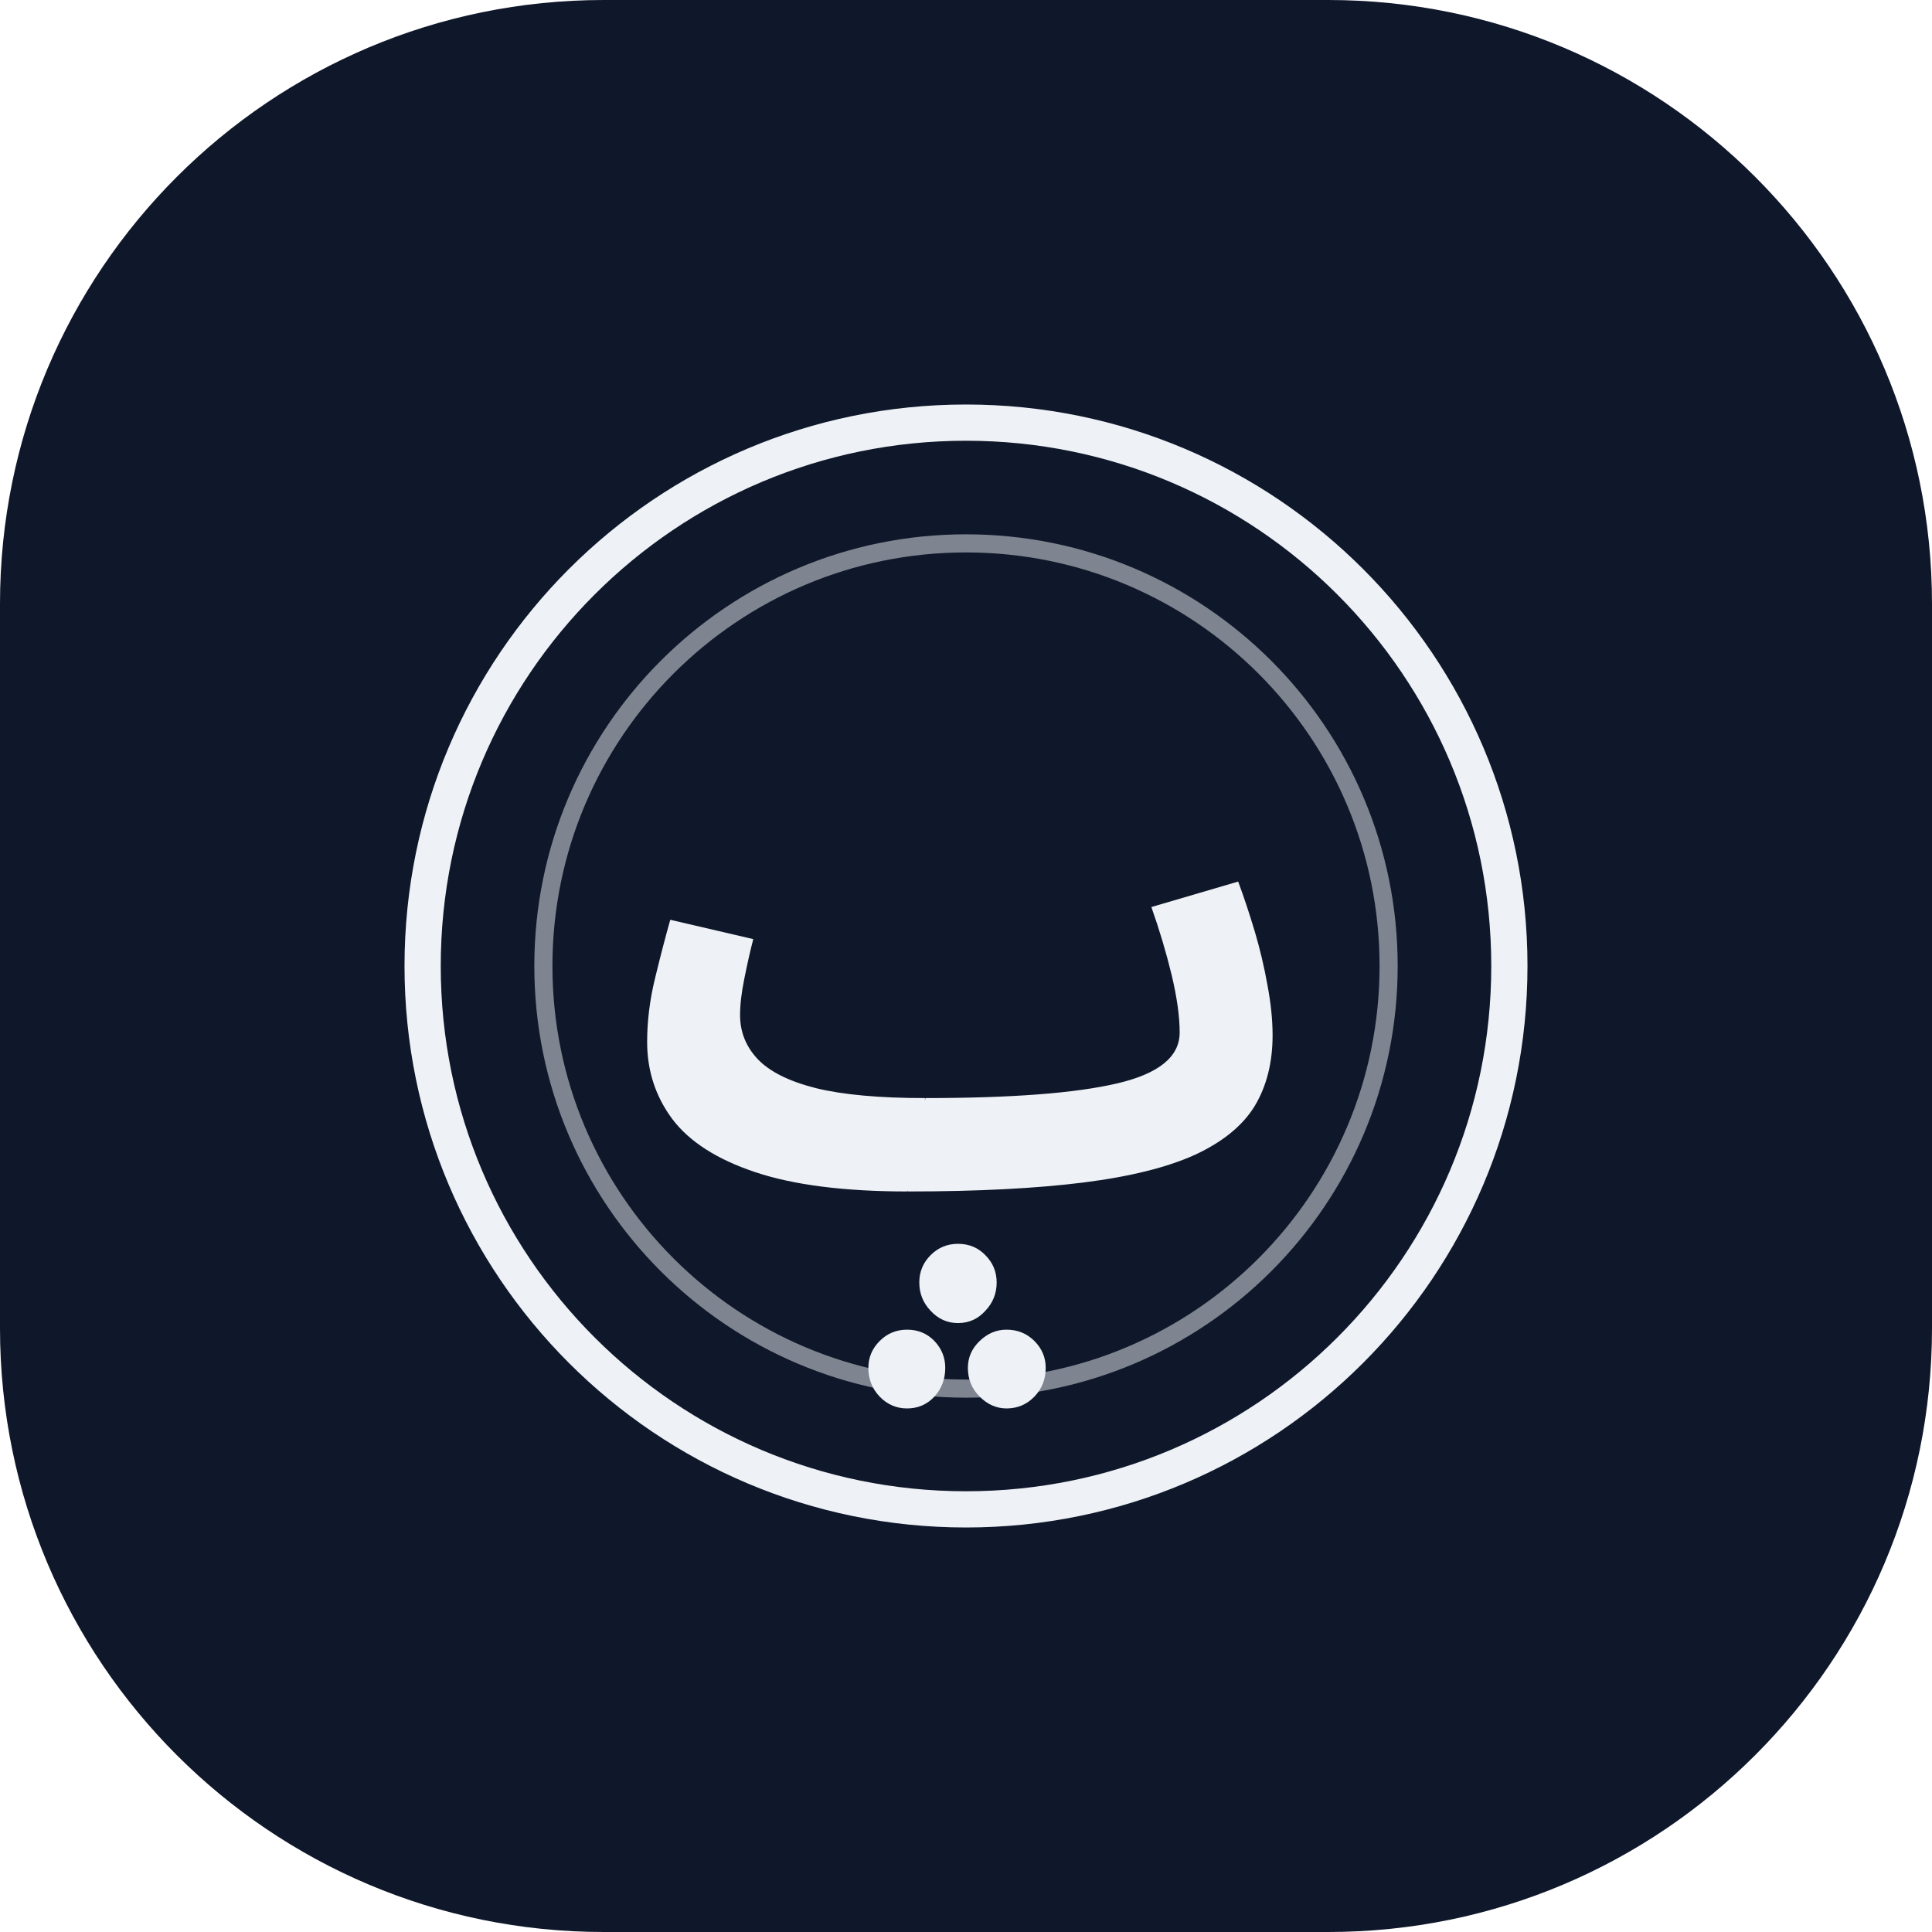
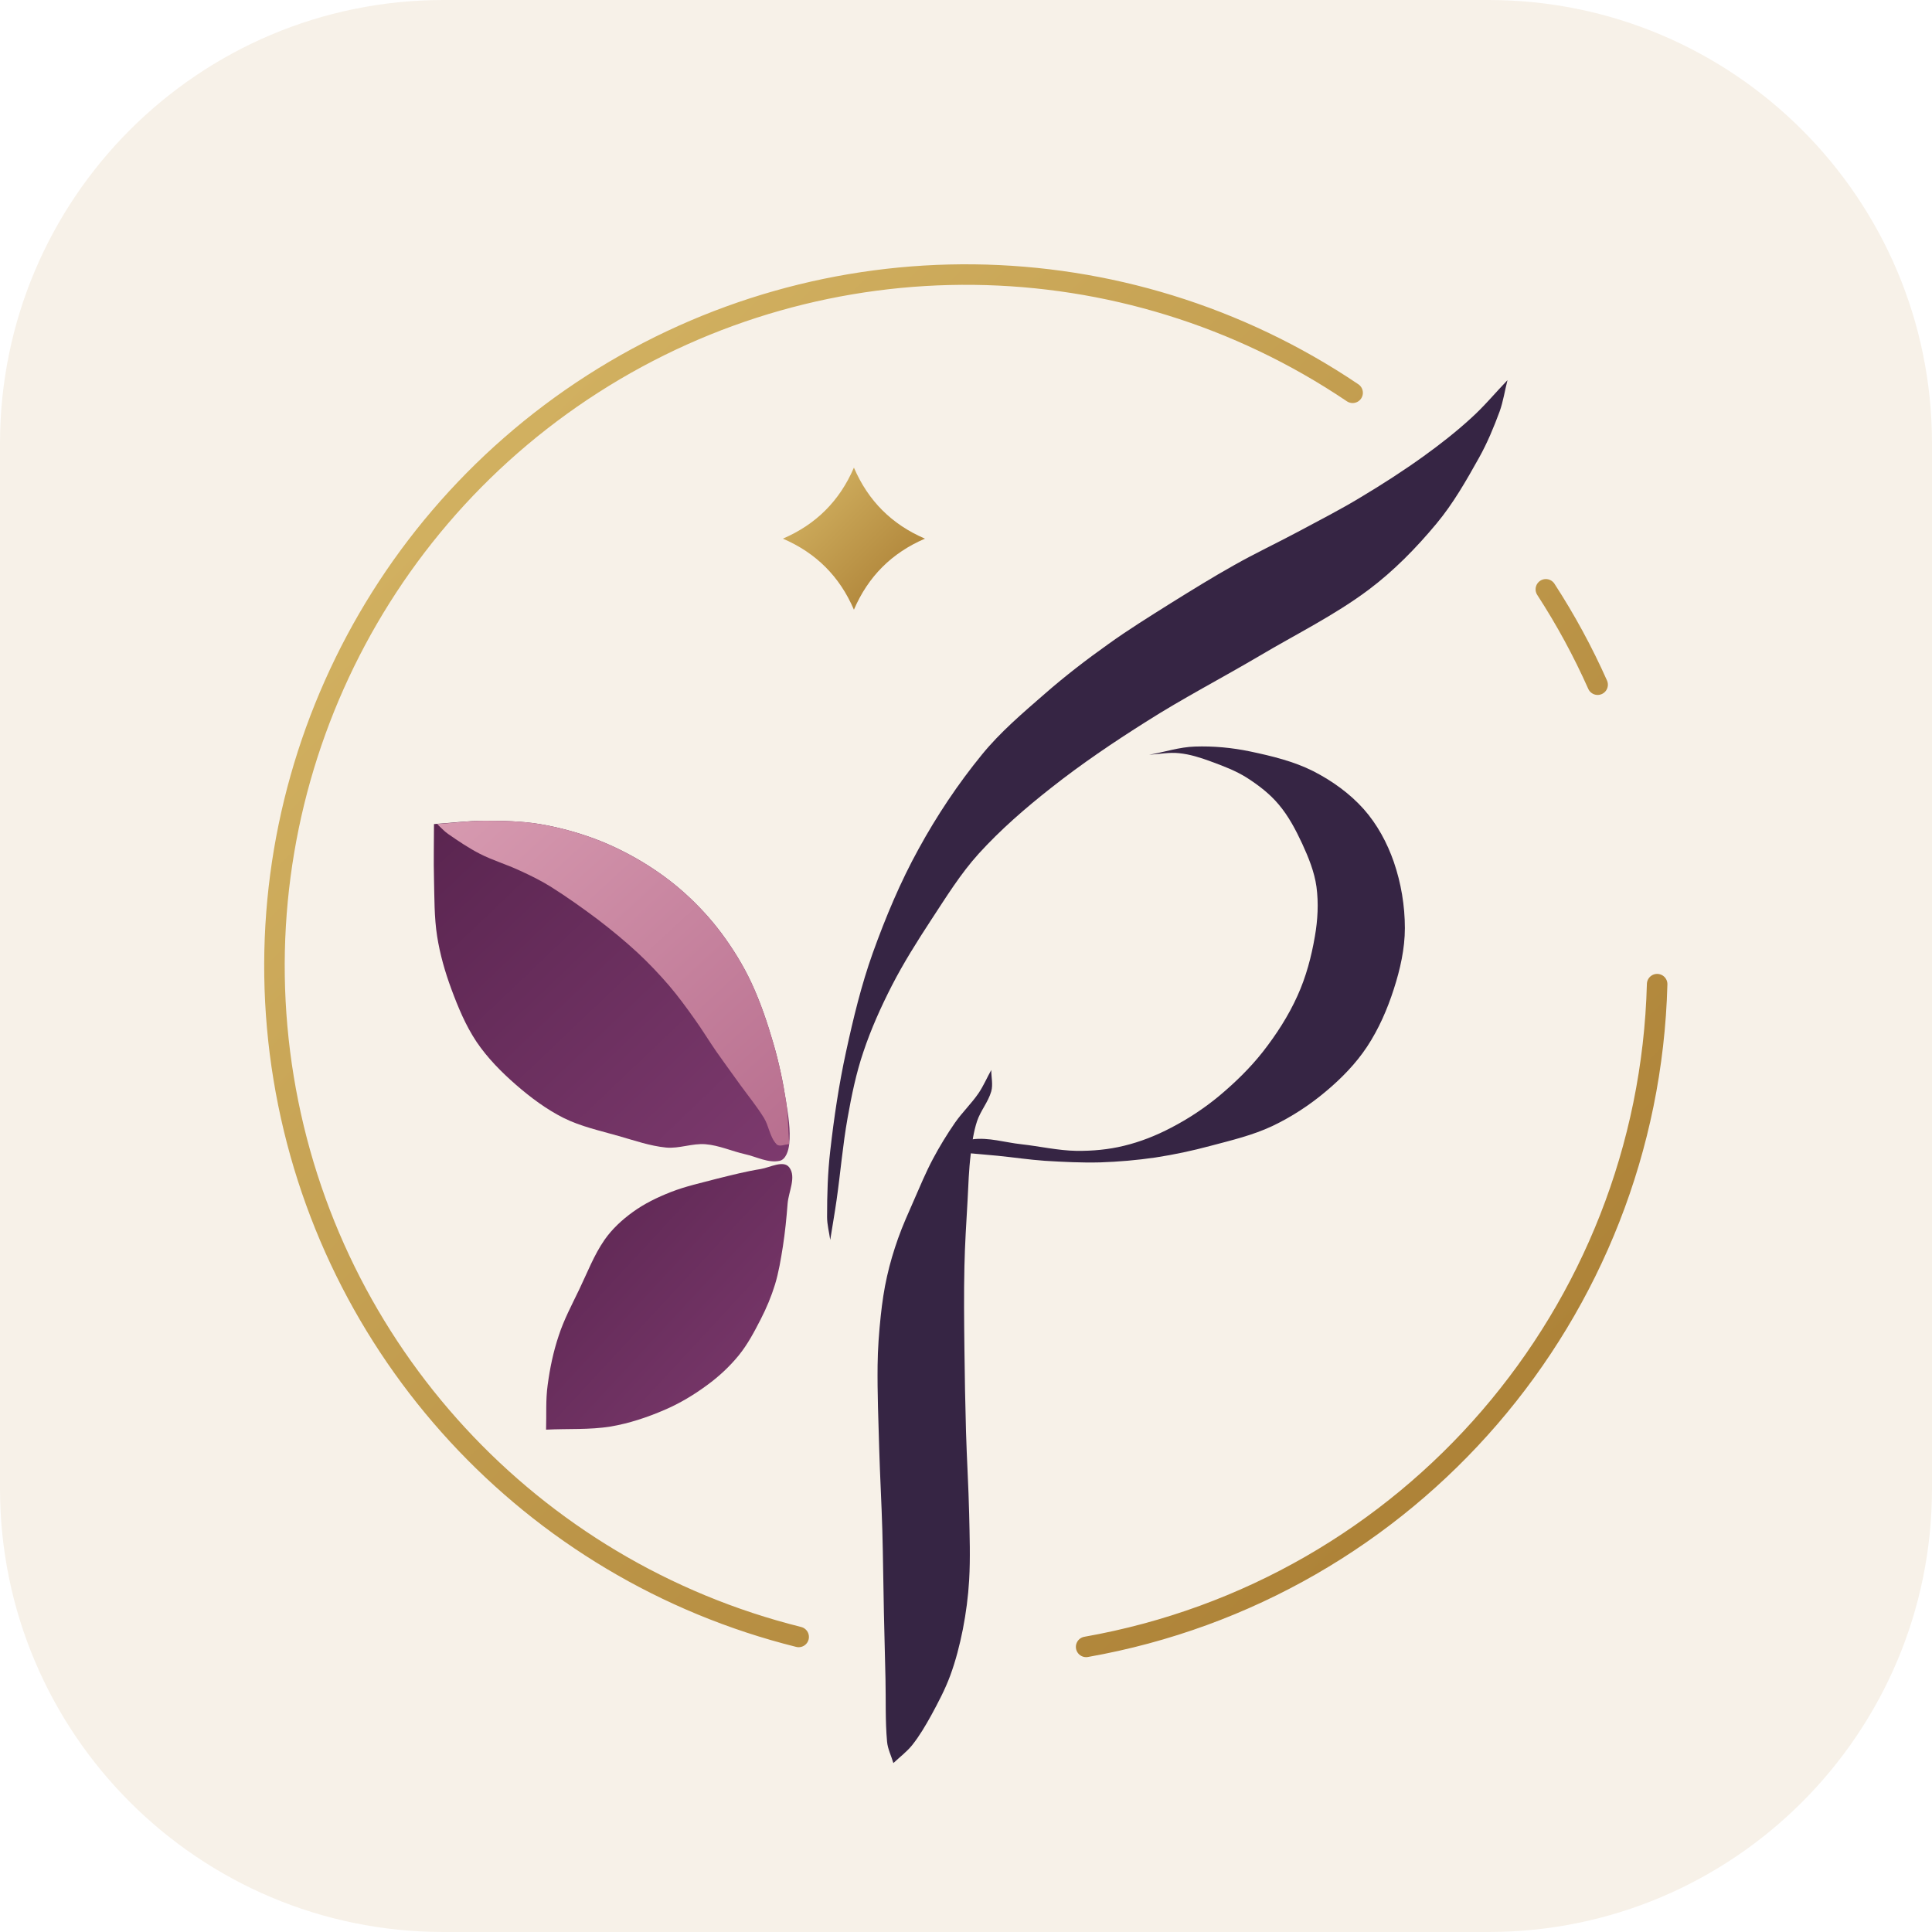
- <svg xmlns="http://www.w3.org/2000/svg" viewBox="0 0 64 64" role="img" aria-label="مدرسه پردیسان نوین">
-   <rect width="64" height="64" rx="20" fill="#0f172a" />
-   <circle cx="32" cy="32" r="18" fill="none" stroke="#eef2f6" stroke-width="1.2" />
-   <circle cx="32" cy="32" r="14" fill="none" stroke="#eef2f6" stroke-width="0.6" opacity="0.5" />
-   <text x="32" y="39" text-anchor="middle" font-family="Vazirmatn, 'Noto Sans Arabic', 'DejaVu Sans', Tahoma, sans-serif" font-size="22" font-weight="600" fill="#eef2f6">پ</text>
+ <svg xmlns="http://www.w3.org/2000/svg" viewBox="0 0 1028 1028" role="img" aria-labelledby="pardisan-logo-title">
+   <defs>
+     <linearGradient id="pg-gold" x1="0" y1="0" x2="1" y2="1">
+       <stop offset="0" stop-color="#d8b968" />
+       <stop offset="1" stop-color="#a77a30" />
+     </linearGradient>
+     <linearGradient id="pg-plum" x1="0" y1="0" x2="1" y2="1">
+       <stop offset="0" stop-color="#5a2550" />
+       <stop offset="1" stop-color="#7d3a6e" />
+     </linearGradient>
+     <linearGradient id="pg-rose" x1="0" y1="0" x2="1" y2="1">
+       <stop offset="0" stop-color="#d79ab0" />
+       <stop offset="1" stop-color="#b86f8f" />
+     </linearGradient>
+   </defs>
+   <rect width="1028" height="1028" rx="236" fill="#f7f1e8" />
+   <g transform="translate(514 514) scale(0.84) translate(-514 -514)">
+     <path id="ring" d="M408,939A438,438 0 1 1 758.9,150.9M881.3,275.4A438,438 0 0 1 914.1,335.8M951.8,525.5A438,438 0 0 1 590.1,945.3" fill="none" stroke="url(#pg-gold)" stroke-width="13" stroke-linecap="round" />
+     <g id="dots" fill="url(#pg-gold)">
+     
+     </g>
+     <path id="star" d="M443,198.3Q456.5,229.8 488,243.3Q456.5,256.8 443,288.3Q429.5,256.8 398,243.3Q429.5,229.8 443,198.3Z" fill="url(#pg-gold)" />
+     <g id="petals">
+       <path d="M248,807.7C248.3,798.3 247.7,788.8 249,779.5C250.4,768.9 252.6,758.3 256,748.2C259.3,738 264.4,728.5 269,718.9C274.1,708.3 278.3,697.2 285,687.5C289.8,680.6 296.2,674.7 303,669.8C310.3,664.5 318.6,660.5 327,657.2C336.4,653.5 346.3,651.4 356,648.8C365.3,646.5 374.6,644.1 384,642.6C389.9,641.6 398.3,636.8 402,641.5C406.7,647.6 401.6,656.9 401,664.5C400.3,673.6 399.4,682.7 398,691.7C396.7,699.8 395.4,707.9 393,715.8C390.7,723.3 387.6,730.7 384,737.7C379.9,745.7 375.7,753.7 370,760.7C364.2,767.8 357.4,774.1 350,779.5C341.6,785.7 332.6,791.1 323,795.2C312.1,799.9 300.7,803.7 289,805.7C275.5,807.9 261.7,807 248,807.7Z" fill="url(#pg-plum)" />
+       <path d="M177,424.1C187.7,423.4 198.3,422 209,422C220.7,422 232.5,422.2 244,424.1C255.9,426.1 267.7,429.3 279,433.5C289.4,437.4 299.5,442.4 309,448.1C318.6,453.9 327.7,460.5 336,468C344.4,475.6 352.2,484 359,493.1C366.3,502.9 372.8,513.4 378,524.5C383.8,536.9 388.2,550 392,563.1C395.5,575.1 398.1,587.4 400,599.7C401.4,608.7 403,617.9 402,626.9C401.6,630.9 399.9,636.5 396,637.4C388.7,639 381.3,634.8 374,633.2C365.6,631.3 357.6,627.6 349,626.9C340.7,626.2 332.3,629.8 324,629C313.8,628 303.9,624.5 294,621.7C282.2,618.3 270,615.7 259,610.2C248.1,604.7 238.2,597.3 229,589.3C219.7,581.2 210.9,572.3 204,562.1C197.1,551.8 192.3,540.2 188,528.6C184,517.8 180.8,506.6 179,495.2C177.1,483.1 177.3,470.8 177,458.6C176.7,447.1 177,435.6 177,424.1Z" fill="url(#pg-plum)" />
+       <path d="M179,424.1C189,423.4 199,422 209,422C220.7,422 232.5,422.2 244,424.1C255.9,426.1 267.7,429.3 279,433.5C289.4,437.4 299.5,442.4 309,448.1C318.6,453.9 327.7,460.5 336,468C344.4,475.6 352.2,484 359,493.1C366.3,502.9 372.8,513.4 378,524.5C383.8,536.9 388.2,550 392,563.1C395.5,575.1 398.1,587.4 400,599.7C401.4,608.7 401.3,617.8 402,626.9C399.3,626.9 395.8,628.8 394,626.9C389.7,622.4 389.2,615.4 386,610.2C381.5,602.9 376,596.2 371,589.3C366,582.3 360.9,575.4 356,568.4C351.2,561.5 346.9,554.3 342,547.5C336.9,540.3 331.7,533.2 326,526.5C319.7,519.2 313.1,512.2 306,505.6C298,498.2 289.6,491.3 281,484.7C271.3,477.4 261.3,470.3 251,463.8C244.6,459.8 237.8,456.5 231,453.4C222.8,449.6 214,447 206,442.9C199,439.3 192.5,434.9 186,430.4C183.4,428.6 181.3,426.2 179,424.1Z" fill="url(#pg-rose)" />
+     </g>
+     <g id="letter-p" fill="#362544">
+       <path d="M857,142.9C849.3,150.9 842.2,159.5 834,166.9C824.5,175.6 814.4,183.5 804,191C791.1,200.3 777.7,208.9 764,217.1C751,225 737.4,231.9 724,239.1C710.7,246.2 697.1,252.6 684,260C670.4,267.6 657.2,275.8 644,284C630.5,292.5 616.9,300.9 604,310.2C590.2,320 576.7,330.4 564,341.5C550,353.7 535.7,365.8 524,380.2C508.9,398.7 495.5,418.8 484,439.8C472.4,460.8 463.1,483.1 455,505.6C447.7,526 442.6,547.2 438,568.4C433.5,589.1 430.4,610 428,631.1C426.4,644.9 426,658.9 426,672.9C426,677.8 427.3,682.6 428,687.5C429.3,679.2 430.8,670.8 432,662.4C434.5,645 435.9,627.5 439,610.2C441.5,596.1 444.4,581.9 449,568.4C453.8,554 460.1,540 467,526.5C474.4,512.1 483.1,498.3 492,484.7C501.4,470.4 510.5,455.6 522,442.9C535.9,427.6 551.7,413.9 568,401.1C587.1,386 607.4,372.3 628,359.3C651.4,344.4 676.1,331.6 700,317.5C723.1,303.8 747.5,291.8 769,275.7C785,263.7 799.2,249.2 812,233.8C822.6,221.1 830.9,206.5 839,192C844.2,182.7 848.3,172.8 852,162.8C854.3,156.4 855.3,149.5 857,142.9Z" />
+       <path d="M630,380.2C639.7,378.5 649.2,375.3 659,375C670.7,374.6 682.5,375.7 694,378.1C707.7,381 721.5,384.3 734,390.6C745.9,396.7 757.1,404.7 766,414.7C774.5,424.3 780.8,436 785,448.1C789.6,461.5 792,475.8 792,490C792,503.1 789,516.2 785,528.6C780.9,541.4 775.4,554 768,565.2C760.9,575.9 751.8,585.2 742,593.4C731.7,602.1 720.2,609.6 708,615.4C695.7,621.2 682.2,624.4 669,627.9C657.5,631 645.8,633.5 634,635.3C622.4,637 610.7,638 599,638.4C587.3,638.7 575.6,638.1 564,637.4C554,636.7 544,635.2 534,634.2C526,633.4 518,632.8 510,632.1C512.7,629.3 514.2,624.3 518,623.8C528.3,622.4 538.7,625.8 549,626.9C560.7,628.2 572.3,630.9 584,631.1C594.1,631.2 604.2,630.3 614,627.9C624.4,625.4 634.5,621.4 644,616.4C654.6,610.9 664.8,604.2 674,596.6C684.2,588.1 693.8,578.8 702,568.4C710.6,557.4 718.3,545.5 724,532.8C729.4,520.9 732.8,508.1 735,495.2C736.8,484.9 737.4,474.2 736,463.8C734.7,454.4 731,445.3 727,436.6C722.9,427.8 718.3,419 712,411.6C706.4,404.9 699.3,399.5 692,394.8C684.9,390.3 676.9,387.3 669,384.4C662.5,382 655.9,379.9 649,379.2C642.7,378.5 636.3,379.8 630,380.2Z" />
+       <path d="M530,579.9C530,584.4 531.2,589.1 530,593.4C528.1,600.1 523.2,605.7 521,612.3C518.8,619 517.8,626.1 517,633.2C515.8,642.9 515.5,652.7 515,662.4C514.2,676.4 513.3,690.3 513,704.3C512.6,721.7 512.8,739.1 513,756.5C513.2,773.9 513.5,791.4 514,808.8C514.5,826.2 515.6,843.6 516,861.1C516.3,875 516.8,889 516,902.9C515.4,913.4 514,923.9 512,934.2C510,944.2 507.5,954 504,963.5C500.8,972.2 496.4,980.5 492,988.6C488.4,995.1 484.6,1001.6 480,1007.4C476.6,1011.7 472,1015.1 468,1018.9C466.7,1014.4 464.4,1010 464,1005.3C462.8,992.1 463.3,978.8 463,965.6C462.7,951.7 462.3,937.7 462,923.8C461.6,906.4 461.5,888.9 461,871.5C460.5,854.1 459.5,836.7 459,819.2C458.5,801.8 457.8,784.4 458,767C458.1,756.5 458.9,746 460,735.6C460.9,727.2 462.1,718.8 464,710.5C465.8,702.4 468.2,694.4 471,686.5C473.9,678.3 477.5,670.4 481,662.4C484.8,653.7 488.5,644.8 493,636.3C497.2,628.4 501.9,620.7 507,613.3C511.6,606.7 517.5,601.1 522,594.5C525.1,589.9 527.3,584.7 530,579.9Z" />
+     </g>
+     <g id="wordmark" fill="url(#pg-gold)">
+     
+     </g>
+   </g>
</svg>
